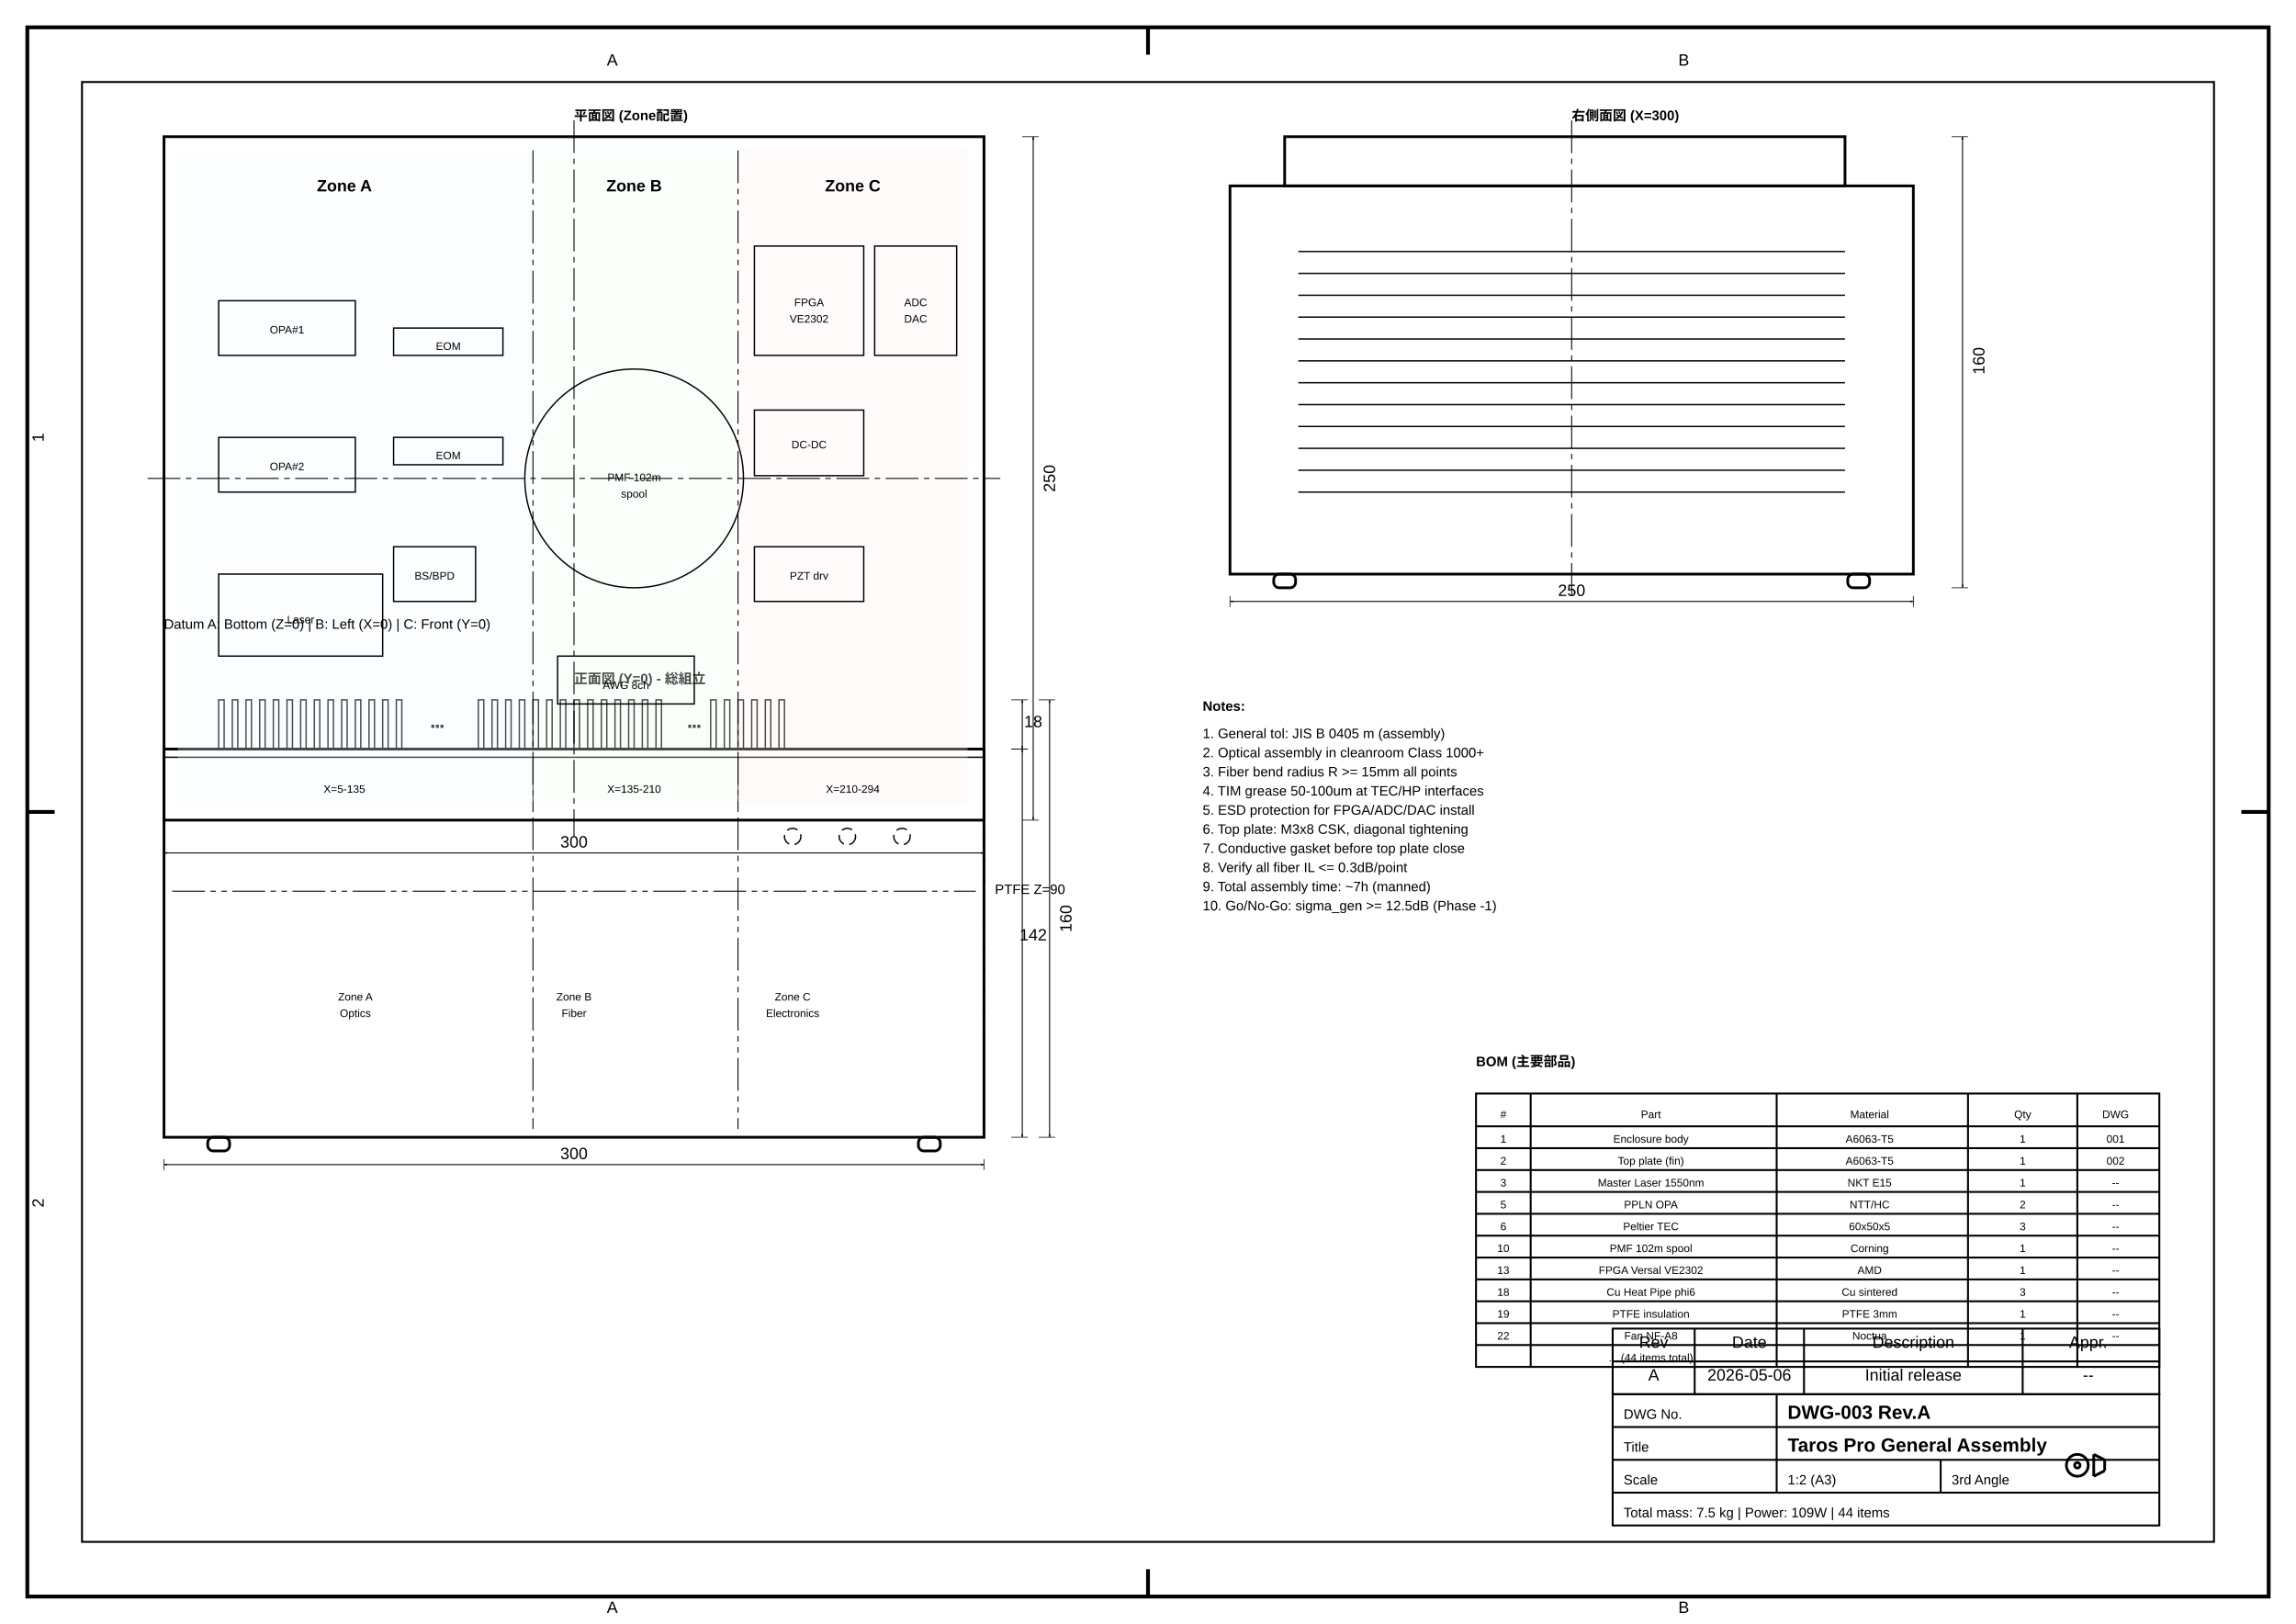
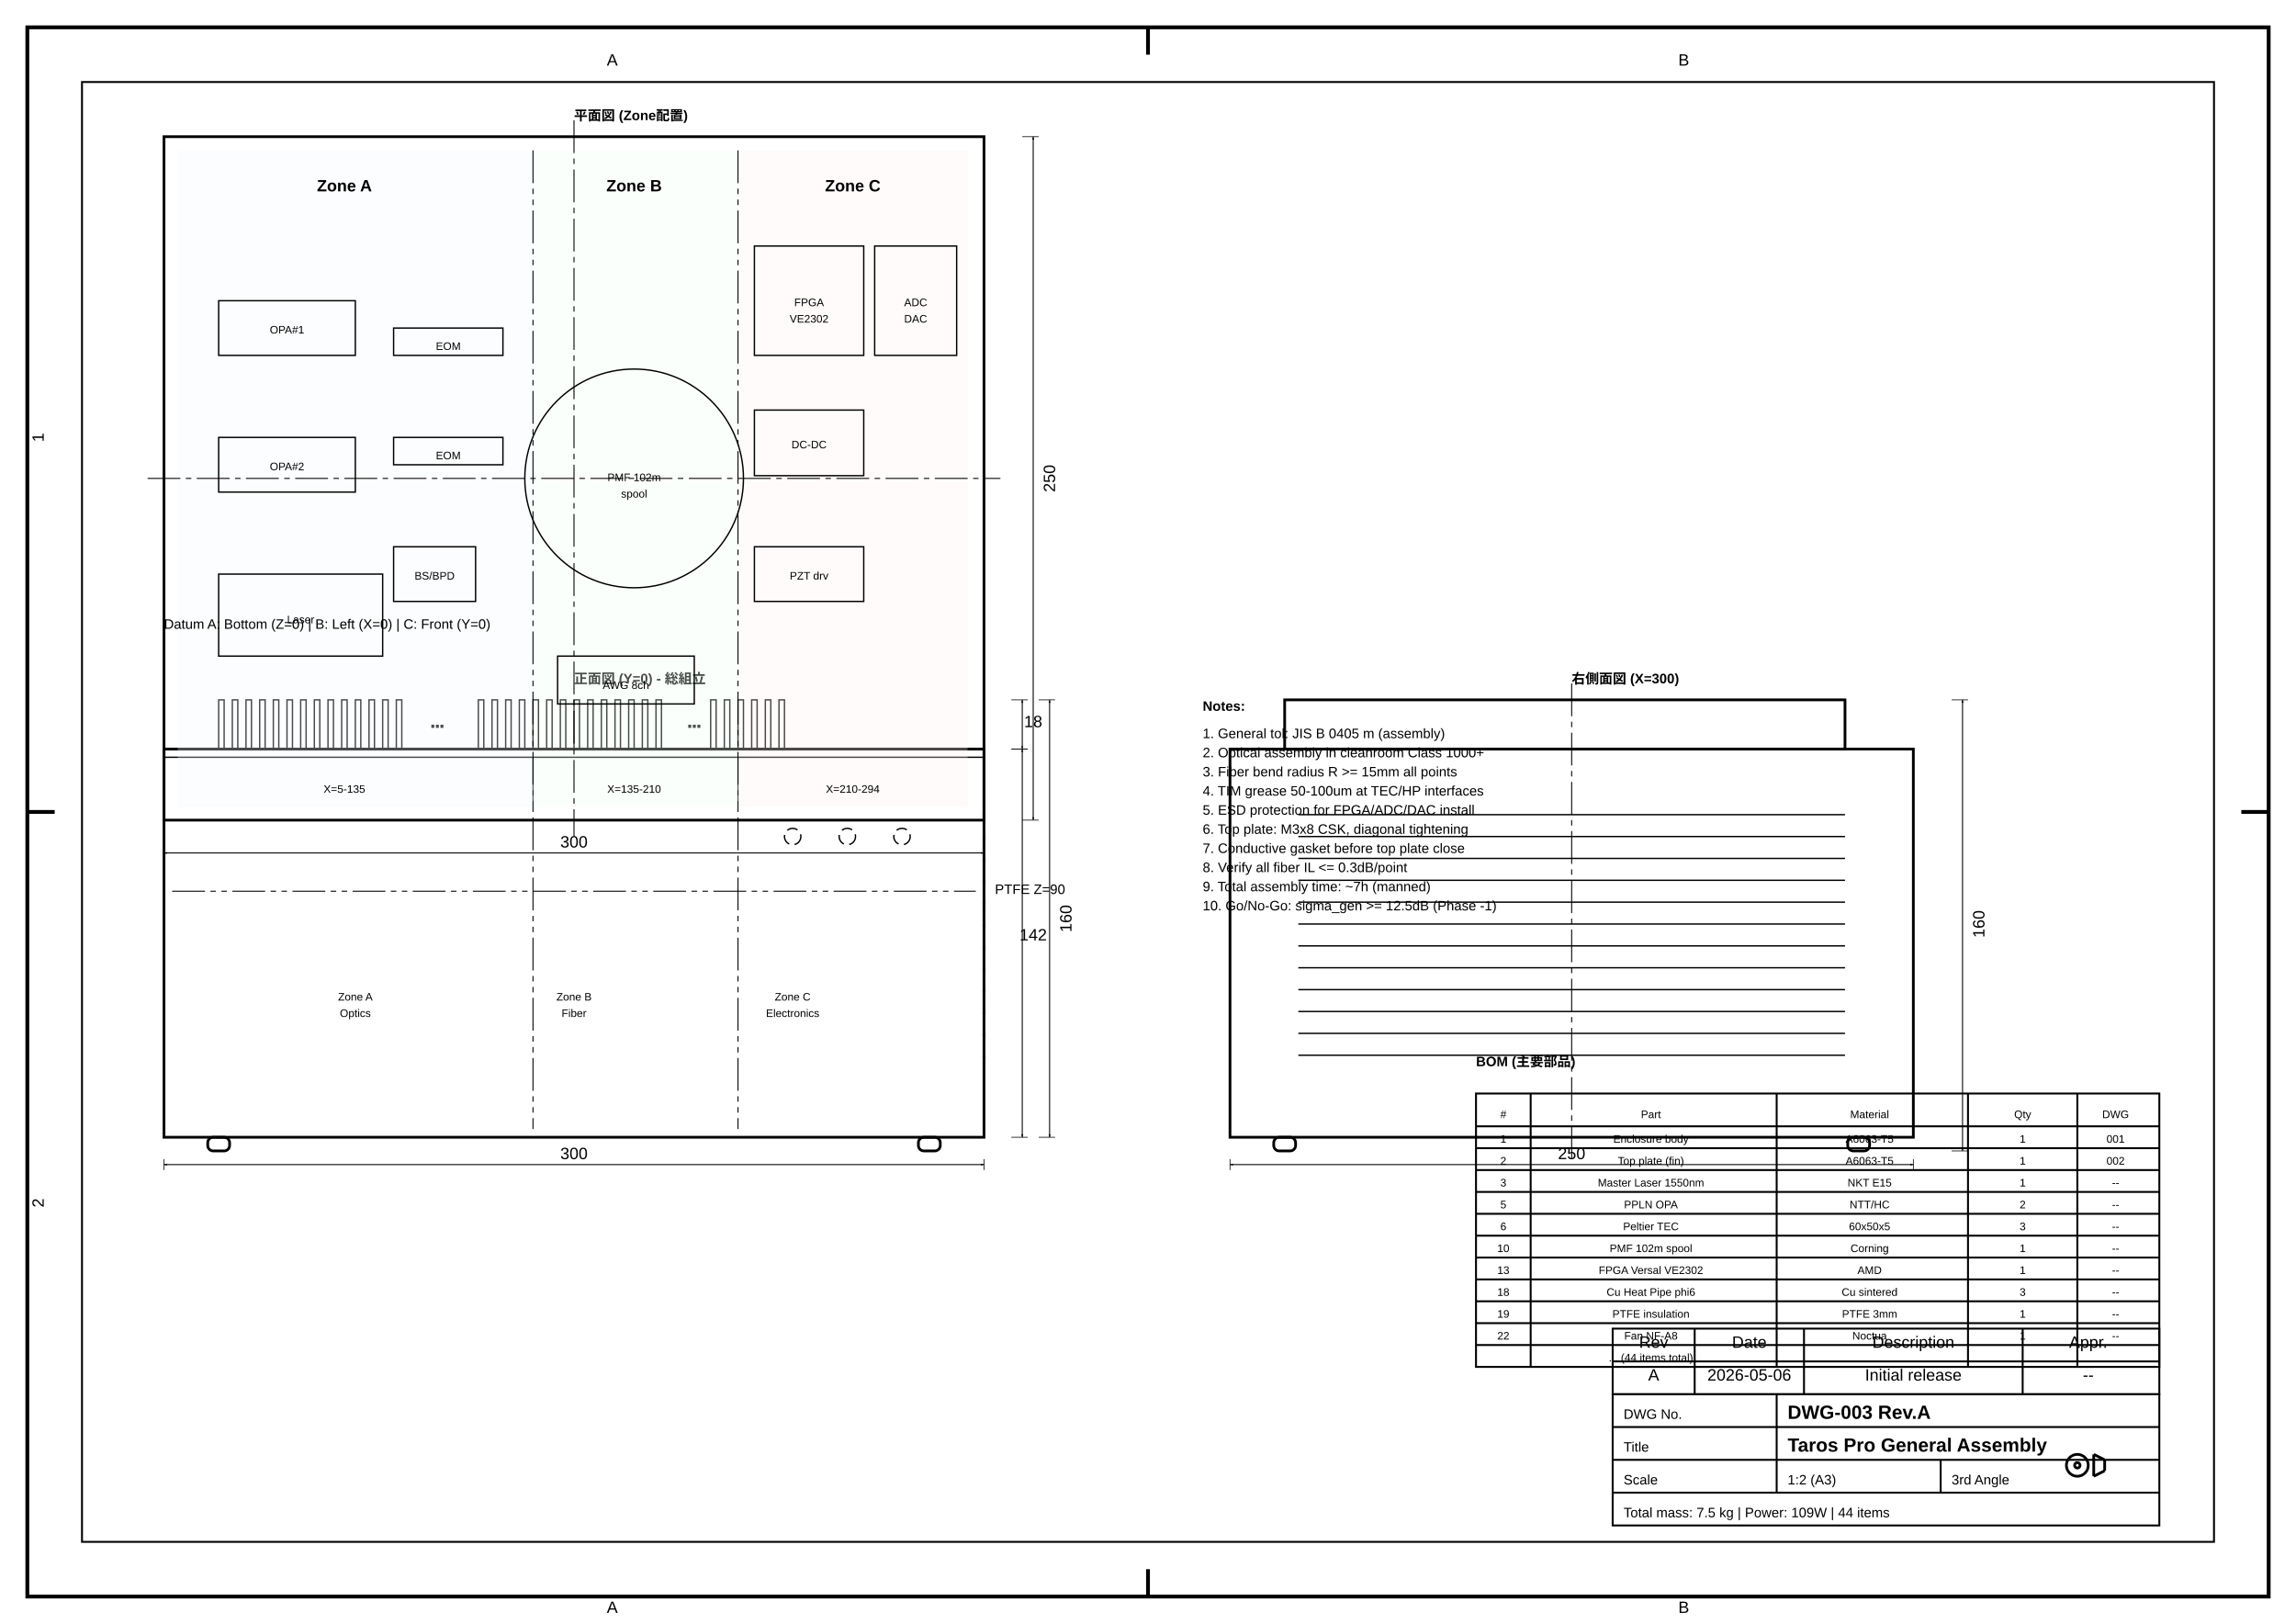
<svg xmlns="http://www.w3.org/2000/svg" viewBox="0 0 420 297" width="420mm" height="297mm">
  <defs>
    <marker id="arrow-start" markerWidth="3" markerHeight="2" refX="0" refY="1" orient="auto">
      <polygon points="3,0 0,1 3,2" fill="black" />
    </marker>
    <marker id="arrow-end" markerWidth="3" markerHeight="2" refX="3" refY="1" orient="auto">
      <polygon points="0,0 3,1 0,2" fill="black" />
    </marker>
    <style>
      .outline { stroke: black; stroke-width: 0.5; fill: none; }
      .thin { stroke: black; stroke-width: 0.25; fill: none; }
      .hidden { stroke: black; stroke-width: 0.25; fill: none; stroke-dasharray: 2,1; }
      .center { stroke: black; stroke-width: 0.18; fill: none; stroke-dasharray: 6,1,1,1; }
      .phantom { stroke: black; stroke-width: 0.18; fill: none; stroke-dasharray: 6,1,1,1,1,1; }
      .dim-line { stroke: black; stroke-width: 0.18; fill: none; marker-start: url(#arrow-start); marker-end: url(#arrow-end); }
      .ext-line { stroke: black; stroke-width: 0.13; fill: none; }
      .cutting { stroke: black; stroke-width: 0.35; fill: none; stroke-dasharray: 8,2,1,2; }
      .hatch { stroke: black; stroke-width: 0.13; fill: none; }
      .frame { stroke: black; stroke-width: 0.7; fill: none; }
      .frame-inner { stroke: black; stroke-width: 0.35; fill: none; }
      .title-box { stroke: black; stroke-width: 0.35; fill: none; }
      .text-dim { font-family: Arial, sans-serif; font-size: 3px; text-anchor: middle; }
      .text-note { font-family: Arial, sans-serif; font-size: 2.5px; text-anchor: start; }
      .text-title { font-family: Arial, sans-serif; font-size: 3.5px; text-anchor: start; font-weight: bold; }
      .text-title-sm { font-family: Arial, sans-serif; font-size: 2.5px; text-anchor: start; }
      .text-zone { font-family: Arial, sans-serif; font-size: 3px; text-anchor: middle; }
      .text-label { font-family: Arial, sans-serif; font-size: 2px; text-anchor: middle; }
      .zone-fill-a { fill: #f0f8ff; stroke: none; opacity: 0.3; }
      .zone-fill-b { fill: #f0fff0; stroke: none; opacity: 0.3; }
      .zone-fill-c { fill: #fff0f0; stroke: none; opacity: 0.3; }
    </style>
  </defs>
  <rect x="5" y="5" width="410" height="287" class="frame" />
  <rect x="15" y="15" width="390" height="267" class="frame-inner" />
  <line x1="210" y1="5" x2="210" y2="10" class="frame" />
  <line x1="210" y1="287" x2="210" y2="292" class="frame" />
  <line x1="5" y1="148.5" x2="10" y2="148.5" class="frame" />
  <line x1="410" y1="148.5" x2="415" y2="148.5" class="frame" />
  <text x="112" y="12" class="text-zone">A</text>
  <text x="308" y="12" class="text-zone">B</text>
  <text x="112" y="295" class="text-zone">A</text>
  <text x="308" y="295" class="text-zone">B</text>
  <text x="8" y="80" class="text-zone" transform="rotate(-90,8,80)">1</text>
  <text x="8" y="220" class="text-zone" transform="rotate(-90,8,220)">2</text>
  <g id="front-view" transform="translate(30, 128)">
    <text x="75" y="-3" class="text-note" text-anchor="middle" font-weight="bold">正面図 (Y=0) - 総組立</text>
    <rect x="0" y="9" width="150" height="71" class="outline" />
    <line x1="0" y1="9" x2="150" y2="9" class="outline" />
    <line x1="0" y1="10.5" x2="150" y2="10.5" class="thin" />
    <g class="thin" stroke-width="0.3">
      <rect x="10" y="0" width="1" height="9" />
      <rect x="12.5" y="0" width="1" height="9" />
      <rect x="15" y="0" width="1" height="9" />
      <rect x="17.5" y="0" width="1" height="9" />
      <rect x="20" y="0" width="1" height="9" />
      <rect x="22.5" y="0" width="1" height="9" />
      <rect x="25" y="0" width="1" height="9" />
      <rect x="27.5" y="0" width="1" height="9" />
      <rect x="30" y="0" width="1" height="9" />
      <rect x="32.5" y="0" width="1" height="9" />
      <rect x="35" y="0" width="1" height="9" />
      <rect x="37.5" y="0" width="1" height="9" />
      <rect x="40" y="0" width="1" height="9" />
      <rect x="42.5" y="0" width="1" height="9" />
      <text x="50" y="5" class="text-dim" font-size="2px">...</text>
      <rect x="57.5" y="0" width="1" height="9" />
      <rect x="60" y="0" width="1" height="9" />
      <rect x="62.5" y="0" width="1" height="9" />
      <rect x="65" y="0" width="1" height="9" />
      <rect x="67.5" y="0" width="1" height="9" />
      <rect x="70" y="0" width="1" height="9" />
      <rect x="72.5" y="0" width="1" height="9" />
      <rect x="75" y="0" width="1" height="9" />
      <rect x="77.5" y="0" width="1" height="9" />
      <rect x="80" y="0" width="1" height="9" />
      <rect x="82.5" y="0" width="1" height="9" />
      <rect x="85" y="0" width="1" height="9" />
      <rect x="87.5" y="0" width="1" height="9" />
      <rect x="90" y="0" width="1" height="9" />
      <text x="97" y="5" class="text-dim" font-size="2px">...</text>
      <rect x="100" y="0" width="1" height="9" />
      <rect x="102.5" y="0" width="1" height="9" />
      <rect x="105" y="0" width="1" height="9" />
      <rect x="107.5" y="0" width="1" height="9" />
      <rect x="110" y="0" width="1" height="9" />
      <rect x="112.5" y="0" width="1" height="9" />
    </g>
    <line x1="1.5" y1="35" x2="148.5" y2="35" class="phantom" />
    <text x="152" y="35.5" class="text-note" font-size="1.8px">PTFE Z=90</text>
    <text x="35" y="55" class="text-label" font-size="2.5px">Zone A</text>
    <text x="35" y="58" class="text-label" font-size="2px">Optics</text>
    <text x="75" y="55" class="text-label" font-size="2.5px">Zone B</text>
    <text x="75" y="58" class="text-label" font-size="2px">Fiber</text>
    <text x="115" y="55" class="text-label" font-size="2.5px">Zone C</text>
    <text x="115" y="58" class="text-label" font-size="2px">Electronics</text>
    <line x1="67.5" y1="10.5" x2="67.5" y2="78.5" class="phantom" />
    <line x1="105" y1="10.5" x2="105" y2="78.5" class="phantom" />
    <circle cx="115" cy="25" r="1.5" class="hidden" />
    <circle cx="125" cy="25" r="1.5" class="hidden" />
    <circle cx="135" cy="25" r="1.5" class="hidden" />
    <rect x="8" y="80" width="4" height="2.5" class="outline" stroke-width="0.3" rx="1" />
    <rect x="138" y="80" width="4" height="2.5" class="outline" stroke-width="0.3" rx="1" />
    <g class="thin" stroke-width="0.15">
      <line x1="150" y1="21" x2="150" y2="21.5" class="outline" stroke-width="0.25" />
      <line x1="150" y1="25" x2="150" y2="25.5" class="outline" stroke-width="0.25" />
      <line x1="150" y1="29" x2="150" y2="29.5" class="outline" stroke-width="0.25" />
      <line x1="150" y1="33" x2="150" y2="33.5" class="outline" stroke-width="0.25" />
      <line x1="150" y1="37" x2="150" y2="37.5" class="outline" stroke-width="0.25" />
      <line x1="150" y1="41" x2="150" y2="41.5" class="outline" stroke-width="0.25" />
      <line x1="150" y1="45" x2="150" y2="45.5" class="outline" stroke-width="0.25" />
      <line x1="150" y1="49" x2="150" y2="49.5" class="outline" stroke-width="0.25" />
      <line x1="150" y1="53" x2="150" y2="53.5" class="outline" stroke-width="0.25" />
      <line x1="150" y1="57" x2="150" y2="57.5" class="outline" stroke-width="0.25" />
      <line x1="150" y1="61" x2="150" y2="61.5" class="outline" stroke-width="0.25" />
      <line x1="150" y1="65" x2="150" y2="65.5" class="outline" stroke-width="0.25" />
    </g>
    <line x1="160" y1="0" x2="163" y2="0" class="ext-line" />
    <line x1="160" y1="80" x2="163" y2="80" class="ext-line" />
    <line x1="162" y1="0" x2="162" y2="80" class="dim-line" />
    <text x="166" y="40" class="text-dim" transform="rotate(-90,166,40)">160</text>
    <line x1="0" y1="86" x2="0" y2="84" class="ext-line" />
    <line x1="150" y1="86" x2="150" y2="84" class="ext-line" />
    <line x1="0" y1="85" x2="150" y2="85" class="dim-line" />
    <text x="75" y="84" class="text-dim">300</text>
    <line x1="155" y1="9" x2="158" y2="9" class="ext-line" />
    <line x1="155" y1="80" x2="158" y2="80" class="ext-line" />
    <line x1="157" y1="9" x2="157" y2="80" class="dim-line" />
    <text x="159" y="44" class="text-dim" font-size="2px" text-anchor="start">142</text>
    <line x1="155" y1="0" x2="158" y2="0" class="ext-line" />
    <line x1="155" y1="9" x2="158" y2="9" class="ext-line" />
    <line x1="157" y1="0" x2="157" y2="9" class="dim-line" />
    <text x="159" y="5" class="text-dim" font-size="2px" text-anchor="start">18</text>
  </g>
-   <g id="right-side-view" transform="translate(225, 25)">
+   <g id="right-side-view" transform="translate(225, 128)">
    <text x="62.5" y="-3" class="text-note" text-anchor="middle" font-weight="bold">右側面図 (X=300)</text>
    <rect x="0" y="9" width="125" height="71" class="outline" />
    <line x1="10" y1="0" x2="10" y2="9" class="thin" />
    <line x1="112.5" y1="0" x2="112.5" y2="9" class="thin" />
    <rect x="10" y="0" width="102.5" height="9" class="outline" stroke-width="0.3" />
    <g class="thin" stroke-width="0.2">
      <line x1="12.5" y1="21" x2="112.5" y2="21" />
      <line x1="12.5" y1="25" x2="112.5" y2="25" />
      <line x1="12.5" y1="29" x2="112.5" y2="29" />
      <line x1="12.5" y1="33" x2="112.5" y2="33" />
      <line x1="12.5" y1="37" x2="112.5" y2="37" />
      <line x1="12.5" y1="41" x2="112.5" y2="41" />
      <line x1="12.5" y1="45" x2="112.5" y2="45" />
      <line x1="12.5" y1="49" x2="112.5" y2="49" />
      <line x1="12.5" y1="53" x2="112.5" y2="53" />
      <line x1="12.5" y1="57" x2="112.5" y2="57" />
      <line x1="12.5" y1="61" x2="112.5" y2="61" />
      <line x1="12.5" y1="65" x2="112.5" y2="65" />
    </g>
    <rect x="8" y="80" width="4" height="2.5" class="outline" stroke-width="0.3" rx="1" />
    <rect x="113" y="80" width="4" height="2.5" class="outline" stroke-width="0.3" rx="1" />
    <line x1="62.5" y1="-3" x2="62.5" y2="85" class="center" />
    <line x1="0" y1="86" x2="0" y2="84" class="ext-line" />
    <line x1="125" y1="86" x2="125" y2="84" class="ext-line" />
    <line x1="0" y1="85" x2="125" y2="85" class="dim-line" />
    <text x="62.5" y="84" class="text-dim">250</text>
    <line x1="132" y1="0" x2="135" y2="0" class="ext-line" />
    <line x1="132" y1="82.5" x2="135" y2="82.5" class="ext-line" />
    <line x1="134" y1="0" x2="134" y2="82.5" class="dim-line" />
    <text x="138" y="41" class="text-dim" transform="rotate(-90,138,41)">160</text>
  </g>
  <g id="plan-view" transform="translate(30, 25)">
    <text x="75" y="-3" class="text-note" text-anchor="middle" font-weight="bold">平面図 (Zone配置)</text>
    <rect x="0" y="0" width="150" height="125" class="outline" />
    <rect x="2.5" y="2.5" width="65" height="120" class="zone-fill-a" />
    <rect x="67.5" y="2.5" width="37.5" height="120" class="zone-fill-b" />
    <rect x="105" y="2.5" width="42" height="120" class="zone-fill-c" />
    <line x1="67.5" y1="2.5" x2="67.5" y2="122.5" class="phantom" />
    <line x1="105" y1="2.5" x2="105" y2="122.5" class="phantom" />
    <rect x="10" y="30" width="25" height="10" class="thin" />
    <text x="22.5" y="36" class="text-label">OPA#1</text>
    <rect x="10" y="55" width="25" height="10" class="thin" />
    <text x="22.5" y="61" class="text-label">OPA#2</text>
    <rect x="10" y="80" width="30" height="15" class="thin" />
    <text x="25" y="89" class="text-label">Laser</text>
    <rect x="42" y="35" width="20" height="5" class="thin" />
    <text x="52" y="39" class="text-label">EOM</text>
    <rect x="42" y="55" width="20" height="5" class="thin" />
    <text x="52" y="59" class="text-label">EOM</text>
    <rect x="42" y="75" width="15" height="10" class="thin" />
    <text x="49.5" y="81" class="text-label">BS/BPD</text>
    <circle cx="86" cy="62.5" r="20" class="thin" />
    <text x="86" y="63" class="text-label">PMF 102m</text>
    <text x="86" y="66" class="text-label">spool</text>
    <rect x="72" y="95" width="25" height="8.75" class="thin" />
    <text x="84.5" y="101" class="text-label">AWG 8ch</text>
    <rect x="108" y="20" width="20" height="20" class="thin" />
    <text x="118" y="31" class="text-label">FPGA</text>
    <text x="118" y="34" class="text-label">VE2302</text>
    <rect x="108" y="50" width="20" height="12" class="thin" />
    <text x="118" y="57" class="text-label">DC-DC</text>
    <rect x="130" y="20" width="15" height="20" class="thin" />
    <text x="137.5" y="31" class="text-label">ADC</text>
    <text x="137.5" y="34" class="text-label">DAC</text>
    <rect x="108" y="75" width="20" height="10" class="thin" />
    <text x="118" y="81" class="text-label">PZT drv</text>
    <text x="33" y="10" class="text-dim" font-size="3px" font-weight="bold">Zone A</text>
    <text x="86" y="10" class="text-dim" font-size="3px" font-weight="bold">Zone B</text>
    <text x="126" y="10" class="text-dim" font-size="3px" font-weight="bold">Zone C</text>
    <text x="33" y="120" class="text-label">X=5-135</text>
    <text x="86" y="120" class="text-label">X=135-210</text>
    <text x="126" y="120" class="text-label">X=210-294</text>
    <line x1="75" y1="-3" x2="75" y2="128" class="center" />
    <line x1="-3" y1="62.5" x2="153" y2="62.5" class="center" />
    <line x1="0" y1="132" x2="0" y2="129" class="ext-line" />
    <line x1="150" y1="132" x2="150" y2="129" class="ext-line" />
    <line x1="0" y1="131" x2="150" y2="131" class="dim-line" />
    <text x="75" y="130" class="text-dim">300</text>
    <line x1="157" y1="0" x2="160" y2="0" class="ext-line" />
    <line x1="157" y1="125" x2="160" y2="125" class="ext-line" />
    <line x1="159" y1="0" x2="159" y2="125" class="dim-line" />
    <text x="163" y="62.5" class="text-dim" transform="rotate(-90,163,62.5)">250</text>
  </g>
  <g id="title-block" transform="translate(270, 200)">
    <text x="0" y="-5" class="text-note" font-weight="bold">BOM (主要部品)</text>
    <rect x="0" y="0" width="125" height="50" class="title-box" />
    <line x1="0" y1="6" x2="125" y2="6" class="title-box" />
    <line x1="10" y1="0" x2="10" y2="50" class="title-box" stroke-width="0.18" />
    <line x1="55" y1="0" x2="55" y2="50" class="title-box" stroke-width="0.18" />
    <line x1="90" y1="0" x2="90" y2="50" class="title-box" stroke-width="0.18" />
    <line x1="110" y1="0" x2="110" y2="50" class="title-box" stroke-width="0.18" />
    <text x="5" y="4.5" class="text-label">#</text>
    <text x="32" y="4.5" class="text-label">Part</text>
    <text x="72" y="4.5" class="text-label">Material</text>
    <text x="100" y="4.5" class="text-label">Qty</text>
    <text x="117" y="4.5" class="text-label">DWG</text>
    <line x1="0" y1="10" x2="125" y2="10" class="title-box" stroke-width="0.13" />
    <line x1="0" y1="14" x2="125" y2="14" class="title-box" stroke-width="0.13" />
    <line x1="0" y1="18" x2="125" y2="18" class="title-box" stroke-width="0.13" />
    <line x1="0" y1="22" x2="125" y2="22" class="title-box" stroke-width="0.13" />
    <line x1="0" y1="26" x2="125" y2="26" class="title-box" stroke-width="0.13" />
    <line x1="0" y1="30" x2="125" y2="30" class="title-box" stroke-width="0.13" />
    <line x1="0" y1="34" x2="125" y2="34" class="title-box" stroke-width="0.13" />
    <line x1="0" y1="38" x2="125" y2="38" class="title-box" stroke-width="0.13" />
    <line x1="0" y1="42" x2="125" y2="42" class="title-box" stroke-width="0.13" />
    <line x1="0" y1="46" x2="125" y2="46" class="title-box" stroke-width="0.13" />
    <text x="5" y="9" class="text-label">1</text>
    <text x="32" y="9" class="text-label">Enclosure body</text>
    <text x="72" y="9" class="text-label">A6063-T5</text>
    <text x="100" y="9" class="text-label">1</text>
    <text x="117" y="9" class="text-label">001</text>
    <text x="5" y="13" class="text-label">2</text>
    <text x="32" y="13" class="text-label">Top plate (fin)</text>
    <text x="72" y="13" class="text-label">A6063-T5</text>
    <text x="100" y="13" class="text-label">1</text>
    <text x="117" y="13" class="text-label">002</text>
    <text x="5" y="17" class="text-label">3</text>
    <text x="32" y="17" class="text-label">Master Laser 1550nm</text>
    <text x="72" y="17" class="text-label">NKT E15</text>
    <text x="100" y="17" class="text-label">1</text>
    <text x="117" y="17" class="text-label">--</text>
    <text x="5" y="21" class="text-label">5</text>
    <text x="32" y="21" class="text-label">PPLN OPA</text>
    <text x="72" y="21" class="text-label">NTT/HC</text>
    <text x="100" y="21" class="text-label">2</text>
    <text x="117" y="21" class="text-label">--</text>
    <text x="5" y="25" class="text-label">6</text>
    <text x="32" y="25" class="text-label">Peltier TEC</text>
    <text x="72" y="25" class="text-label">60x50x5</text>
    <text x="100" y="25" class="text-label">3</text>
    <text x="117" y="25" class="text-label">--</text>
    <text x="5" y="29" class="text-label">10</text>
    <text x="32" y="29" class="text-label">PMF 102m spool</text>
    <text x="72" y="29" class="text-label">Corning</text>
    <text x="100" y="29" class="text-label">1</text>
    <text x="117" y="29" class="text-label">--</text>
    <text x="5" y="33" class="text-label">13</text>
    <text x="32" y="33" class="text-label">FPGA Versal VE2302</text>
    <text x="72" y="33" class="text-label">AMD</text>
    <text x="100" y="33" class="text-label">1</text>
    <text x="117" y="33" class="text-label">--</text>
    <text x="5" y="37" class="text-label">18</text>
    <text x="32" y="37" class="text-label">Cu Heat Pipe phi6</text>
    <text x="72" y="37" class="text-label">Cu sintered</text>
    <text x="100" y="37" class="text-label">3</text>
    <text x="117" y="37" class="text-label">--</text>
    <text x="5" y="41" class="text-label">19</text>
    <text x="32" y="41" class="text-label">PTFE insulation</text>
    <text x="72" y="41" class="text-label">PTFE 3mm</text>
    <text x="100" y="41" class="text-label">1</text>
    <text x="117" y="41" class="text-label">--</text>
    <text x="5" y="45" class="text-label">22</text>
    <text x="32" y="45" class="text-label">Fan NF-A8</text>
    <text x="72" y="45" class="text-label">Noctua</text>
    <text x="100" y="45" class="text-label">1</text>
    <text x="117" y="45" class="text-label">--</text>
    <text x="5" y="49" class="text-label" />
    <text x="32" y="49" class="text-label">... (44 items total)</text>
  </g>
  <g id="main-title" transform="translate(295, 255)">
    <rect x="0" y="-12" width="100" height="12" class="title-box" />
    <line x1="0" y1="-6" x2="100" y2="-6" class="title-box" />
    <line x1="15" y1="-12" x2="15" y2="0" class="title-box" />
    <line x1="35" y1="-12" x2="35" y2="0" class="title-box" />
    <line x1="75" y1="-12" x2="75" y2="0" class="title-box" />
    <text x="7.5" y="-8.5" class="text-dim" font-size="2px">Rev</text>
    <text x="25" y="-8.5" class="text-dim" font-size="2px">Date</text>
    <text x="55" y="-8.5" class="text-dim" font-size="2px">Description</text>
    <text x="87" y="-8.5" class="text-dim" font-size="2px">Appr.</text>
    <text x="7.5" y="-2.5" class="text-dim" font-size="2px">A</text>
    <text x="25" y="-2.5" class="text-dim" font-size="2px">2026-05-06</text>
    <text x="55" y="-2.5" class="text-dim" font-size="2px">Initial release</text>
    <text x="87" y="-2.5" class="text-dim" font-size="2px">--</text>
    <rect x="0" y="0" width="100" height="24" class="title-box" />
    <line x1="0" y1="6" x2="100" y2="6" class="title-box" />
    <line x1="0" y1="12" x2="100" y2="12" class="title-box" />
    <line x1="0" y1="18" x2="100" y2="18" class="title-box" />
    <line x1="30" y1="0" x2="30" y2="18" class="title-box" />
    <line x1="60" y1="12" x2="60" y2="18" class="title-box" />
    <text x="2" y="4.5" class="text-title-sm">DWG No.</text>
    <text x="32" y="4.5" class="text-title">DWG-003 Rev.A</text>
    <text x="2" y="10.5" class="text-title-sm">Title</text>
    <text x="32" y="10.5" class="text-title">Taros Pro General Assembly</text>
    <text x="2" y="16.5" class="text-title-sm">Scale</text>
    <text x="32" y="16.5" class="text-title-sm">1:2 (A3)</text>
    <text x="62" y="16.5" class="text-title-sm">3rd Angle</text>
    <text x="2" y="22.5" class="text-title-sm">Total mass: 7.5 kg | Power: 109W | 44 items</text>
    <g transform="translate(85, 13)">
      <circle cx="0" cy="0" r="2" class="outline" stroke-width="0.2" />
      <circle cx="0" cy="0" r="0.5" class="outline" stroke-width="0.2" fill="black" />
      <line x1="3" y1="-2" x2="3" y2="2" class="outline" stroke-width="0.2" />
      <line x1="3" y1="-2" x2="5" y2="-1" class="outline" stroke-width="0.2" />
      <line x1="3" y1="2" x2="5" y2="1" class="outline" stroke-width="0.2" />
      <line x1="5" y1="-1" x2="5" y2="1" class="outline" stroke-width="0.2" />
    </g>
  </g>
  <g transform="translate(220, 130)">
    <text x="0" y="0" class="text-note" font-size="2.5px" font-weight="bold">Notes:</text>
    <text x="0" y="5" class="text-note" font-size="2px">1. General tol: JIS B 0405 m (assembly)</text>
    <text x="0" y="8.5" class="text-note" font-size="2px">2. Optical assembly in cleanroom Class 1000+</text>
    <text x="0" y="12" class="text-note" font-size="2px">3. Fiber bend radius R &gt;= 15mm all points</text>
    <text x="0" y="15.5" class="text-note" font-size="2px">4. TIM grease 50-100um at TEC/HP interfaces</text>
    <text x="0" y="19" class="text-note" font-size="2px">5. ESD protection for FPGA/ADC/DAC install</text>
    <text x="0" y="22.5" class="text-note" font-size="2px">6. Top plate: M3x8 CSK, diagonal tightening</text>
    <text x="0" y="26" class="text-note" font-size="2px">7. Conductive gasket before top plate close</text>
    <text x="0" y="29.5" class="text-note" font-size="2px">8. Verify all fiber IL &lt;= 0.3dB/point</text>
    <text x="0" y="33" class="text-note" font-size="2px">9. Total assembly time: ~7h (manned)</text>
    <text x="0" y="36.5" class="text-note" font-size="2px">10. Go/No-Go: sigma_gen &gt;= 12.5dB (Phase -1)</text>
  </g>
  <g transform="translate(30, 115)">
    <text x="0" y="0" class="text-note" font-size="2px">Datum A: Bottom (Z=0) | B: Left (X=0) | C: Front (Y=0)</text>
  </g>
</svg>
